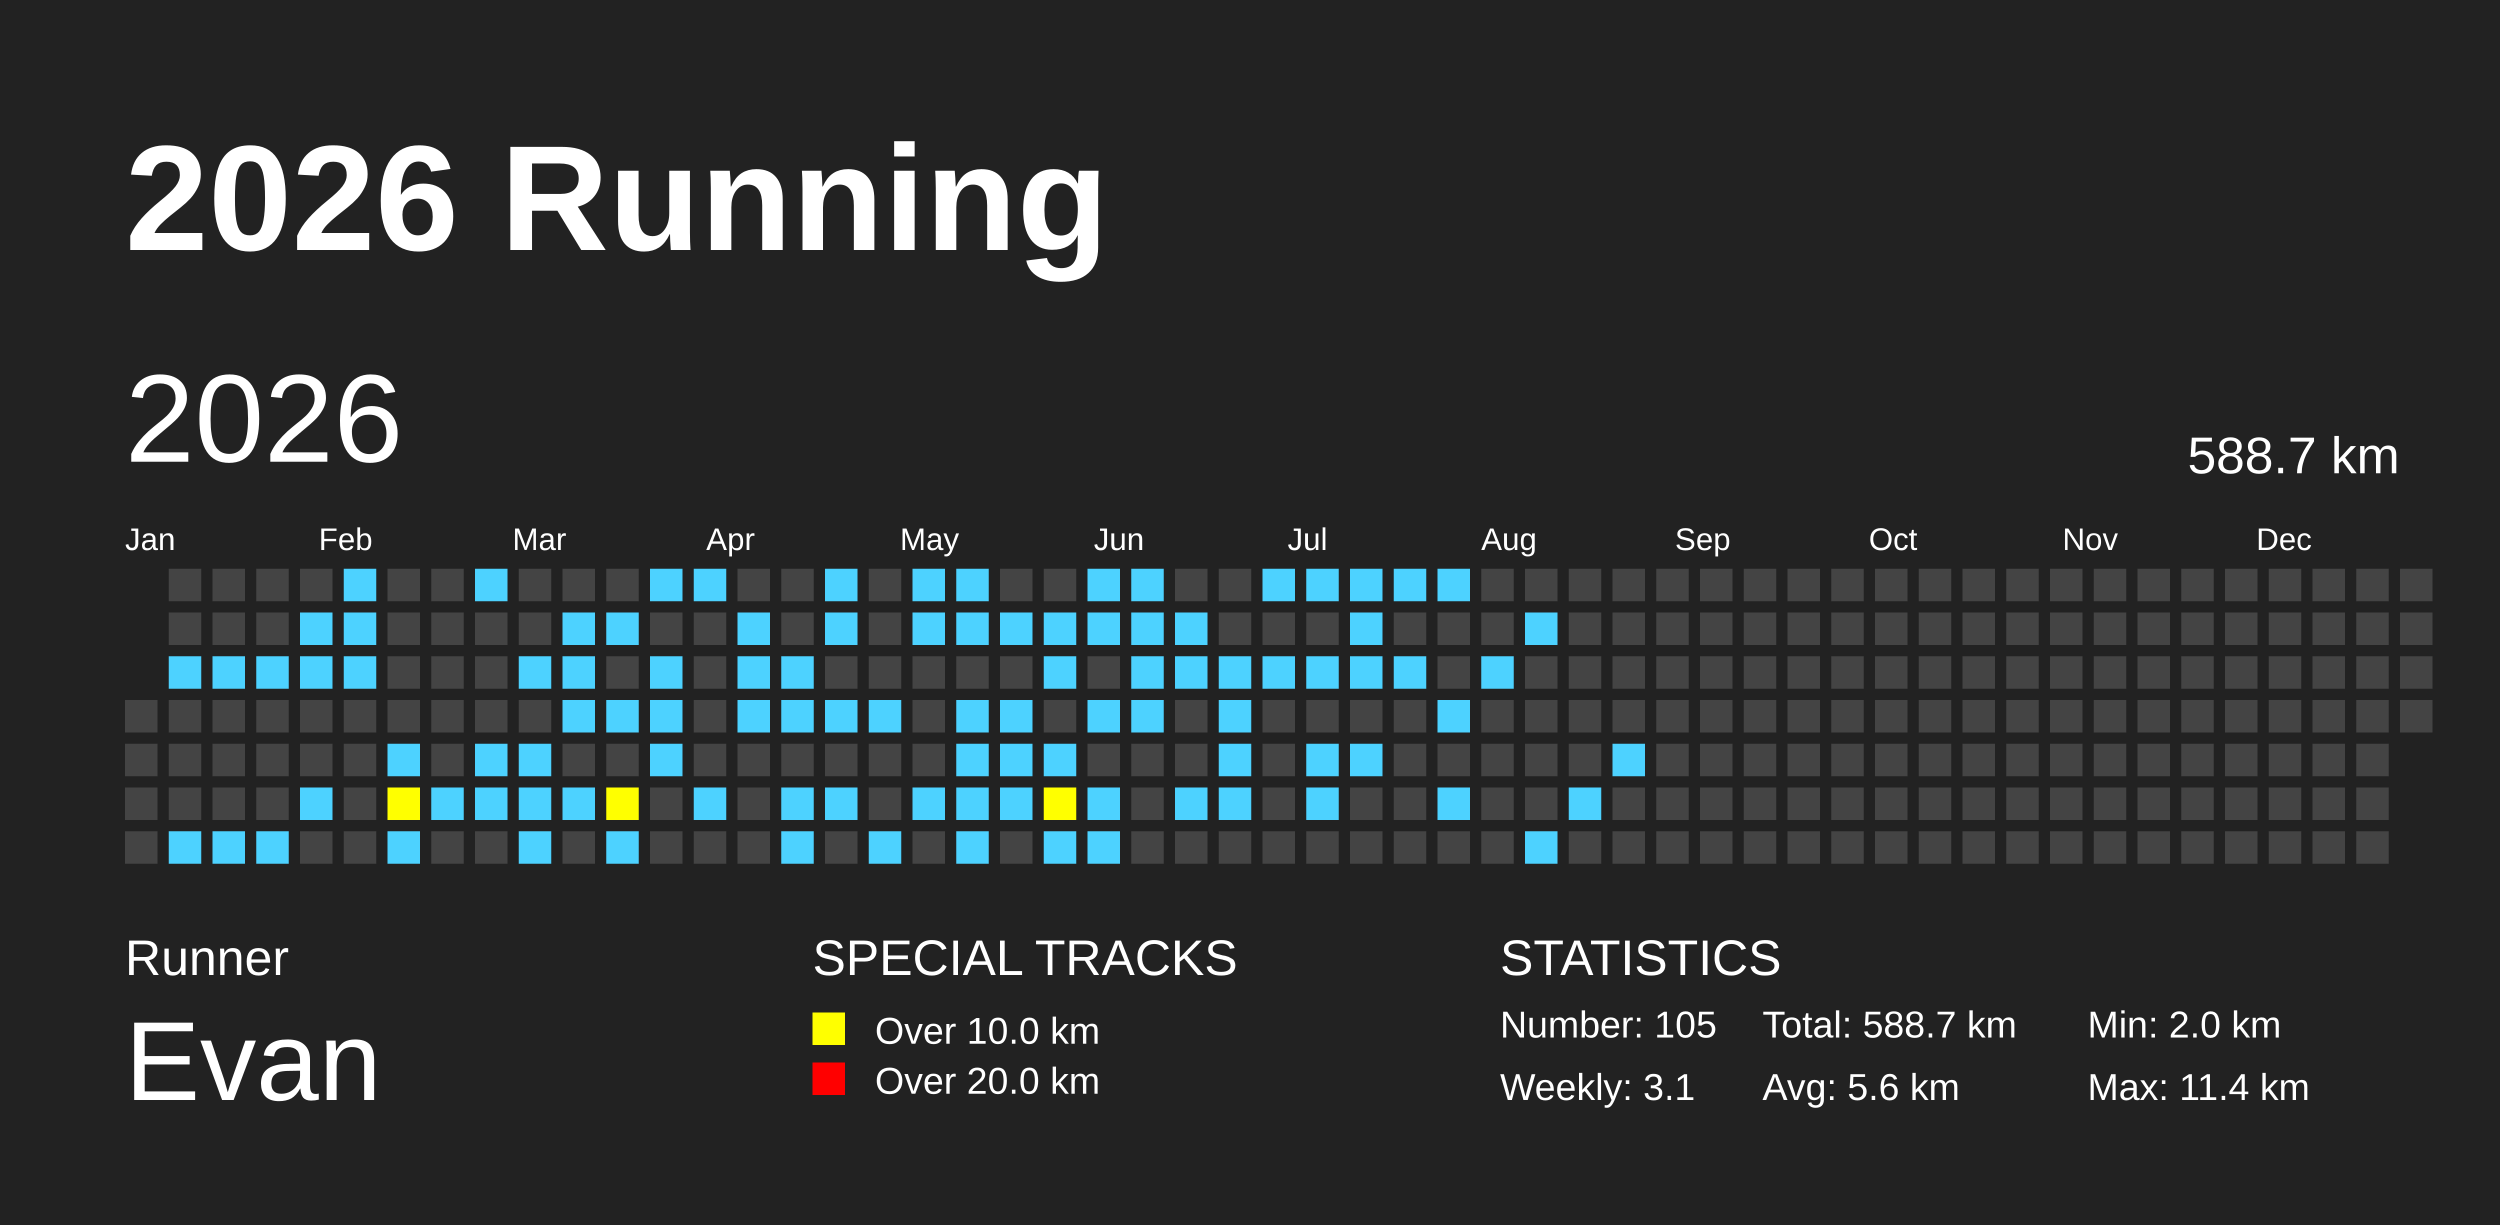
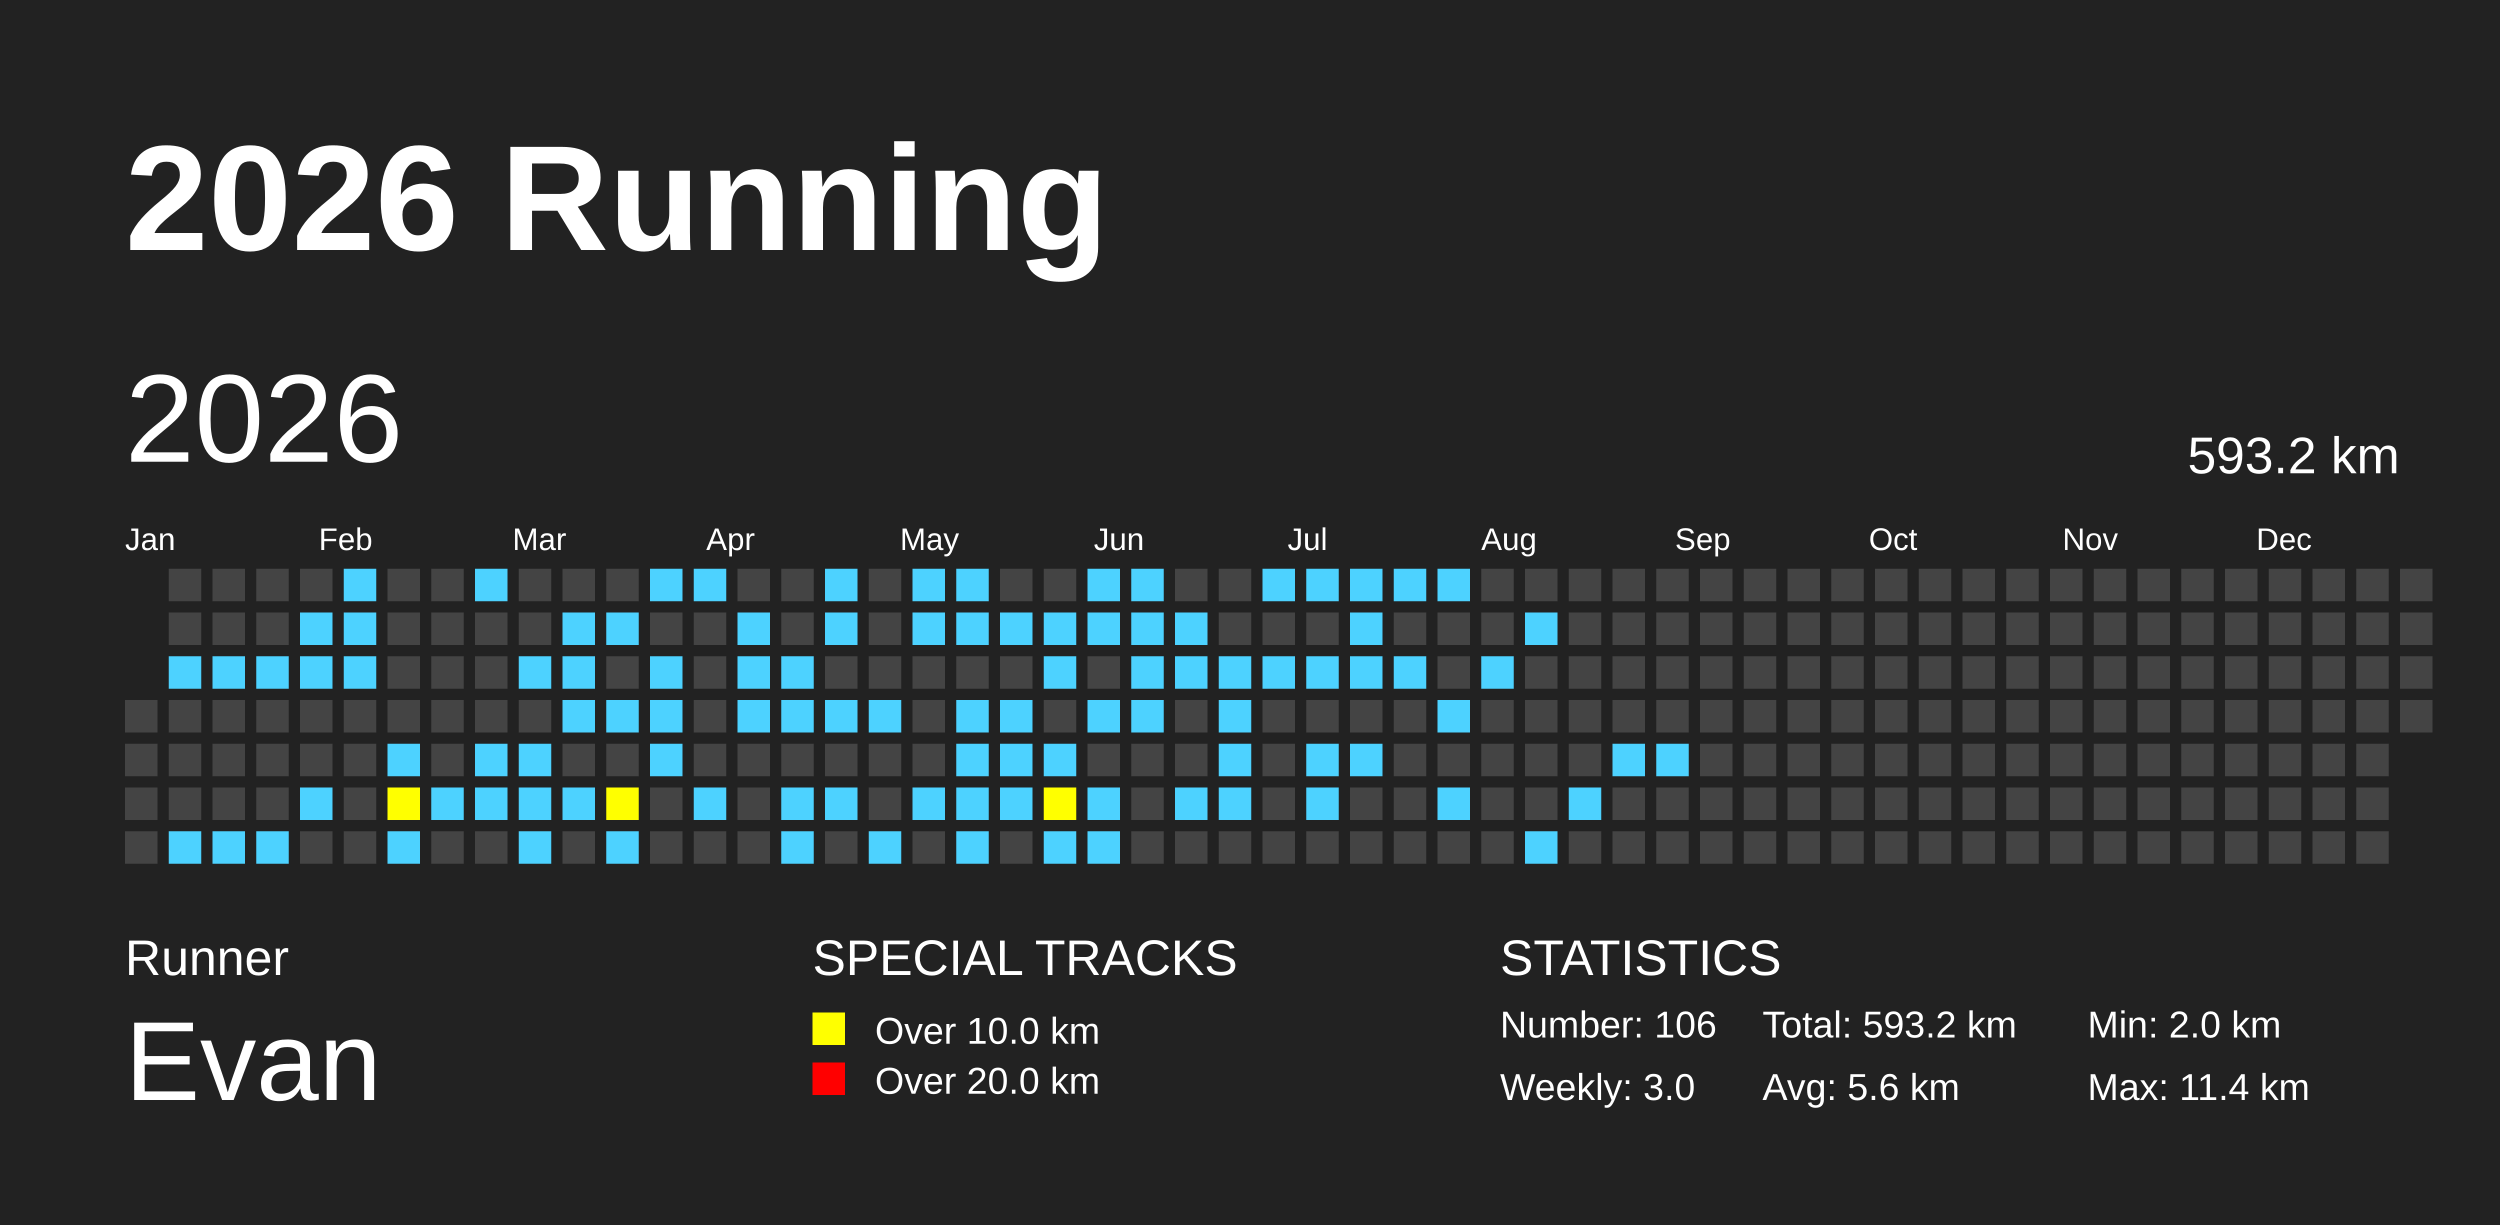
<svg xmlns="http://www.w3.org/2000/svg" baseProfile="full" height="98mm" version="1.1" viewBox="0,0,200,98" width="200mm">
  <defs />
  <rect fill="#222222" height="98" width="200" x="0" y="0" />
  <text fill="#FFFFFF" style="font-size:12px; font-family:Arial; font-weight:bold;" x="10" y="20">2026 Running</text>
  <text fill="#FFFFFF" style="font-size:4px; font-family:Arial" x="10" y="78">Runner</text>
  <text fill="#FFFFFF" style="font-size:9px; font-family:Arial" x="10" y="88">Evan</text>
  <text fill="#FFFFFF" style="font-size:4px; font-family:Arial" x="65" y="78">SPECIAL TRACKS</text>
  <rect fill="yellow" height="2.6" width="2.6" x="65" y="81" />
  <text fill="#FFFFFF" style="font-size:3px; font-family:Arial" x="70" y="83.5">Over 10.0 km</text>
  <rect fill="red" height="2.6" width="2.6" x="65" y="85" />
  <text fill="#FFFFFF" style="font-size:3px; font-family:Arial" x="70" y="87.5">Over 20.0 km</text>
  <text fill="#FFFFFF" style="font-size:4px; font-family:Arial" x="120" y="78">STATISTICS</text>
-   <text fill="#FFFFFF" style="font-size:3px; font-family:Arial" x="120" y="83">Number: 105</text>
-   <text fill="#FFFFFF" style="font-size:3px; font-family:Arial" x="120" y="88">Weekly: 3.1</text>
-   <text fill="#FFFFFF" style="font-size:3px; font-family:Arial" x="141" y="83">Total: 588.7 km</text>
+   <text fill="#FFFFFF" style="font-size:3px; font-family:Arial" x="120" y="83">Number: 106</text>
+   <text fill="#FFFFFF" style="font-size:3px; font-family:Arial" x="120" y="88">Weekly: 3.0</text>
+   <text fill="#FFFFFF" style="font-size:3px; font-family:Arial" x="141" y="83">Total: 593.2 km</text>
  <text fill="#FFFFFF" style="font-size:3px; font-family:Arial" x="141" y="88">Avg: 5.6 km</text>
  <text fill="#FFFFFF" style="font-size:3px; font-family:Arial" x="167" y="83">Min: 2.0 km</text>
  <text fill="#FFFFFF" style="font-size:3px; font-family:Arial" x="167" y="88">Max: 11.4 km</text>
  <text dominant-baseline="hanging" fill="#FFFFFF" style="font-size:10.0px; font-family:Arial;" x="10" y="30">2026</text>
-   <text dominant-baseline="hanging" fill="#FFFFFF" style="font-size:4.125px; font-family:Arial;" x="175" y="35">588.7 km</text>
+   <text dominant-baseline="hanging" fill="#FFFFFF" style="font-size:4.125px; font-family:Arial;" x="175" y="35">593.2 km</text>
  <text fill="#FFFFFF" style="font-size:2.5px; font-family:Arial" x="10.0" y="44">Jan</text>
  <text fill="#FFFFFF" style="font-size:2.5px; font-family:Arial" x="25.5" y="44">Feb</text>
  <text fill="#FFFFFF" style="font-size:2.5px; font-family:Arial" x="41.0" y="44">Mar</text>
  <text fill="#FFFFFF" style="font-size:2.5px; font-family:Arial" x="56.5" y="44">Apr</text>
  <text fill="#FFFFFF" style="font-size:2.5px; font-family:Arial" x="72.0" y="44">May</text>
  <text fill="#FFFFFF" style="font-size:2.5px; font-family:Arial" x="87.5" y="44">Jun</text>
  <text fill="#FFFFFF" style="font-size:2.5px; font-family:Arial" x="103.0" y="44">Jul</text>
  <text fill="#FFFFFF" style="font-size:2.5px; font-family:Arial" x="118.5" y="44">Aug</text>
  <text fill="#FFFFFF" style="font-size:2.5px; font-family:Arial" x="134.0" y="44">Sep</text>
  <text fill="#FFFFFF" style="font-size:2.5px; font-family:Arial" x="149.5" y="44">Oct</text>
  <text fill="#FFFFFF" style="font-size:2.5px; font-family:Arial" x="165.0" y="44">Nov</text>
  <text fill="#FFFFFF" style="font-size:2.5px; font-family:Arial" x="180.5" y="44">Dec</text>
  <rect fill="#444444" height="2.6" width="2.6" x="10.0" y="56.0" />
  <rect fill="#444444" height="2.6" width="2.6" x="10.0" y="59.5" />
  <rect fill="#444444" height="2.6" width="2.6" x="10.0" y="63.0" />
  <rect fill="#444444" height="2.6" width="2.6" x="10.0" y="66.5" />
  <rect fill="#444444" height="2.6" width="2.6" x="13.5" y="45.5" />
  <rect fill="#444444" height="2.6" width="2.6" x="13.5" y="49.0" />
  <rect fill="#4DD2FF" height="2.6" width="2.6" x="13.5" y="52.5" />
  <rect fill="#444444" height="2.6" width="2.6" x="13.5" y="56.0" />
  <rect fill="#444444" height="2.6" width="2.6" x="13.5" y="59.5" />
  <rect fill="#444444" height="2.6" width="2.6" x="13.5" y="63.0" />
  <rect fill="#4DD2FF" height="2.6" width="2.6" x="13.5" y="66.5" />
  <rect fill="#444444" height="2.6" width="2.6" x="17.0" y="45.5" />
  <rect fill="#444444" height="2.6" width="2.6" x="17.0" y="49.0" />
  <rect fill="#4DD2FF" height="2.6" width="2.6" x="17.0" y="52.5" />
  <rect fill="#444444" height="2.6" width="2.6" x="17.0" y="56.0" />
  <rect fill="#444444" height="2.6" width="2.6" x="17.0" y="59.5" />
  <rect fill="#444444" height="2.6" width="2.6" x="17.0" y="63.0" />
  <rect fill="#4DD2FF" height="2.6" width="2.6" x="17.0" y="66.5" />
  <rect fill="#444444" height="2.6" width="2.6" x="20.5" y="45.5" />
  <rect fill="#444444" height="2.6" width="2.6" x="20.5" y="49.0" />
  <rect fill="#4DD2FF" height="2.6" width="2.6" x="20.5" y="52.5" />
  <rect fill="#444444" height="2.6" width="2.6" x="20.5" y="56.0" />
  <rect fill="#444444" height="2.6" width="2.6" x="20.5" y="59.5" />
  <rect fill="#444444" height="2.6" width="2.6" x="20.5" y="63.0" />
  <rect fill="#4DD2FF" height="2.6" width="2.6" x="20.5" y="66.5" />
  <rect fill="#444444" height="2.6" width="2.6" x="24.0" y="45.5" />
  <rect fill="#4DD2FF" height="2.6" width="2.6" x="24.0" y="49.0" />
  <rect fill="#4DD2FF" height="2.6" width="2.6" x="24.0" y="52.5" />
  <rect fill="#444444" height="2.6" width="2.6" x="24.0" y="56.0" />
  <rect fill="#444444" height="2.6" width="2.6" x="24.0" y="59.5" />
  <rect fill="#4DD2FF" height="2.6" width="2.6" x="24.0" y="63.0" />
  <rect fill="#444444" height="2.6" width="2.6" x="24.0" y="66.5" />
  <rect fill="#4DD2FF" height="2.6" width="2.6" x="27.5" y="45.5" />
  <rect fill="#4DD2FF" height="2.6" width="2.6" x="27.5" y="49.0" />
  <rect fill="#4DD2FF" height="2.6" width="2.6" x="27.5" y="52.5" />
  <rect fill="#444444" height="2.6" width="2.6" x="27.5" y="56.0" />
  <rect fill="#444444" height="2.6" width="2.6" x="27.5" y="59.5" />
  <rect fill="#444444" height="2.6" width="2.6" x="27.5" y="63.0" />
  <rect fill="#444444" height="2.6" width="2.6" x="27.5" y="66.5" />
  <rect fill="#444444" height="2.6" width="2.6" x="31.0" y="45.5" />
  <rect fill="#444444" height="2.6" width="2.6" x="31.0" y="49.0" />
  <rect fill="#444444" height="2.6" width="2.6" x="31.0" y="52.5" />
  <rect fill="#444444" height="2.6" width="2.6" x="31.0" y="56.0" />
  <rect fill="#4DD2FF" height="2.6" width="2.6" x="31.0" y="59.5" />
  <rect fill="yellow" height="2.6" width="2.6" x="31.0" y="63.0" />
  <rect fill="#4DD2FF" height="2.6" width="2.6" x="31.0" y="66.5" />
  <rect fill="#444444" height="2.6" width="2.6" x="34.5" y="45.5" />
  <rect fill="#444444" height="2.6" width="2.6" x="34.5" y="49.0" />
  <rect fill="#444444" height="2.6" width="2.6" x="34.5" y="52.5" />
  <rect fill="#444444" height="2.6" width="2.6" x="34.5" y="56.0" />
  <rect fill="#444444" height="2.6" width="2.6" x="34.5" y="59.5" />
  <rect fill="#4DD2FF" height="2.6" width="2.6" x="34.5" y="63.0" />
  <rect fill="#444444" height="2.6" width="2.6" x="34.5" y="66.5" />
  <rect fill="#4DD2FF" height="2.6" width="2.6" x="38.0" y="45.5" />
  <rect fill="#444444" height="2.6" width="2.6" x="38.0" y="49.0" />
  <rect fill="#444444" height="2.6" width="2.6" x="38.0" y="52.5" />
  <rect fill="#444444" height="2.6" width="2.6" x="38.0" y="56.0" />
  <rect fill="#4DD2FF" height="2.6" width="2.6" x="38.0" y="59.5" />
  <rect fill="#4DD2FF" height="2.6" width="2.6" x="38.0" y="63.0" />
  <rect fill="#444444" height="2.6" width="2.6" x="38.0" y="66.5" />
  <rect fill="#444444" height="2.6" width="2.6" x="41.5" y="45.5" />
  <rect fill="#444444" height="2.6" width="2.6" x="41.5" y="49.0" />
  <rect fill="#4DD2FF" height="2.6" width="2.6" x="41.5" y="52.5" />
  <rect fill="#444444" height="2.6" width="2.6" x="41.5" y="56.0" />
  <rect fill="#4DD2FF" height="2.6" width="2.6" x="41.5" y="59.5" />
  <rect fill="#4DD2FF" height="2.6" width="2.6" x="41.5" y="63.0" />
  <rect fill="#4DD2FF" height="2.6" width="2.6" x="41.5" y="66.5" />
  <rect fill="#444444" height="2.6" width="2.6" x="45.0" y="45.5" />
  <rect fill="#4DD2FF" height="2.6" width="2.6" x="45.0" y="49.0" />
  <rect fill="#4DD2FF" height="2.6" width="2.6" x="45.0" y="52.5" />
  <rect fill="#4DD2FF" height="2.6" width="2.6" x="45.0" y="56.0" />
  <rect fill="#444444" height="2.6" width="2.6" x="45.0" y="59.5" />
  <rect fill="#4DD2FF" height="2.6" width="2.6" x="45.0" y="63.0" />
  <rect fill="#444444" height="2.6" width="2.6" x="45.0" y="66.5" />
  <rect fill="#444444" height="2.6" width="2.6" x="48.5" y="45.5" />
  <rect fill="#4DD2FF" height="2.6" width="2.6" x="48.5" y="49.0" />
  <rect fill="#444444" height="2.6" width="2.6" x="48.5" y="52.5" />
  <rect fill="#4DD2FF" height="2.6" width="2.6" x="48.5" y="56.0" />
  <rect fill="#444444" height="2.6" width="2.6" x="48.5" y="59.5" />
  <rect fill="yellow" height="2.6" width="2.6" x="48.5" y="63.0" />
  <rect fill="#4DD2FF" height="2.6" width="2.6" x="48.5" y="66.5" />
  <rect fill="#4DD2FF" height="2.6" width="2.6" x="52.0" y="45.5" />
  <rect fill="#444444" height="2.6" width="2.6" x="52.0" y="49.0" />
  <rect fill="#4DD2FF" height="2.6" width="2.6" x="52.0" y="52.5" />
  <rect fill="#4DD2FF" height="2.6" width="2.6" x="52.0" y="56.0" />
  <rect fill="#4DD2FF" height="2.6" width="2.6" x="52.0" y="59.5" />
  <rect fill="#444444" height="2.6" width="2.6" x="52.0" y="63.0" />
  <rect fill="#444444" height="2.6" width="2.6" x="52.0" y="66.5" />
  <rect fill="#4DD2FF" height="2.6" width="2.6" x="55.5" y="45.5" />
  <rect fill="#444444" height="2.6" width="2.6" x="55.5" y="49.0" />
  <rect fill="#444444" height="2.6" width="2.6" x="55.5" y="52.5" />
  <rect fill="#444444" height="2.6" width="2.6" x="55.5" y="56.0" />
  <rect fill="#444444" height="2.6" width="2.6" x="55.5" y="59.5" />
  <rect fill="#4DD2FF" height="2.6" width="2.6" x="55.5" y="63.0" />
  <rect fill="#444444" height="2.6" width="2.6" x="55.5" y="66.5" />
  <rect fill="#444444" height="2.6" width="2.6" x="59.0" y="45.5" />
  <rect fill="#4DD2FF" height="2.6" width="2.6" x="59.0" y="49.0" />
  <rect fill="#4DD2FF" height="2.6" width="2.6" x="59.0" y="52.5" />
  <rect fill="#4DD2FF" height="2.6" width="2.6" x="59.0" y="56.0" />
  <rect fill="#444444" height="2.6" width="2.6" x="59.0" y="59.5" />
  <rect fill="#444444" height="2.6" width="2.6" x="59.0" y="63.0" />
  <rect fill="#444444" height="2.6" width="2.6" x="59.0" y="66.5" />
  <rect fill="#444444" height="2.6" width="2.6" x="62.5" y="45.5" />
  <rect fill="#444444" height="2.6" width="2.6" x="62.5" y="49.0" />
  <rect fill="#4DD2FF" height="2.6" width="2.6" x="62.5" y="52.5" />
  <rect fill="#4DD2FF" height="2.6" width="2.6" x="62.5" y="56.0" />
  <rect fill="#444444" height="2.6" width="2.6" x="62.5" y="59.5" />
  <rect fill="#4DD2FF" height="2.6" width="2.6" x="62.5" y="63.0" />
  <rect fill="#4DD2FF" height="2.6" width="2.6" x="62.5" y="66.5" />
  <rect fill="#4DD2FF" height="2.6" width="2.6" x="66.0" y="45.5" />
  <rect fill="#4DD2FF" height="2.6" width="2.6" x="66.0" y="49.0" />
  <rect fill="#444444" height="2.6" width="2.6" x="66.0" y="52.5" />
  <rect fill="#4DD2FF" height="2.6" width="2.6" x="66.0" y="56.0" />
  <rect fill="#444444" height="2.6" width="2.6" x="66.0" y="59.5" />
  <rect fill="#4DD2FF" height="2.6" width="2.6" x="66.0" y="63.0" />
  <rect fill="#444444" height="2.6" width="2.6" x="66.0" y="66.5" />
  <rect fill="#444444" height="2.6" width="2.6" x="69.5" y="45.5" />
  <rect fill="#444444" height="2.6" width="2.6" x="69.5" y="49.0" />
  <rect fill="#444444" height="2.6" width="2.6" x="69.5" y="52.5" />
  <rect fill="#4DD2FF" height="2.6" width="2.6" x="69.5" y="56.0" />
  <rect fill="#444444" height="2.6" width="2.6" x="69.5" y="59.5" />
  <rect fill="#444444" height="2.6" width="2.6" x="69.5" y="63.0" />
  <rect fill="#4DD2FF" height="2.6" width="2.6" x="69.5" y="66.5" />
  <rect fill="#4DD2FF" height="2.6" width="2.6" x="73.0" y="45.5" />
  <rect fill="#4DD2FF" height="2.6" width="2.6" x="73.0" y="49.0" />
  <rect fill="#444444" height="2.6" width="2.6" x="73.0" y="52.5" />
  <rect fill="#444444" height="2.6" width="2.6" x="73.0" y="56.0" />
  <rect fill="#444444" height="2.6" width="2.6" x="73.0" y="59.5" />
  <rect fill="#4DD2FF" height="2.6" width="2.6" x="73.0" y="63.0" />
  <rect fill="#444444" height="2.6" width="2.6" x="73.0" y="66.5" />
  <rect fill="#4DD2FF" height="2.6" width="2.6" x="76.5" y="45.5" />
  <rect fill="#4DD2FF" height="2.6" width="2.6" x="76.5" y="49.0" />
  <rect fill="#444444" height="2.6" width="2.6" x="76.5" y="52.5" />
  <rect fill="#4DD2FF" height="2.6" width="2.6" x="76.5" y="56.0" />
  <rect fill="#4DD2FF" height="2.6" width="2.6" x="76.5" y="59.5" />
  <rect fill="#4DD2FF" height="2.6" width="2.6" x="76.5" y="63.0" />
  <rect fill="#4DD2FF" height="2.6" width="2.6" x="76.5" y="66.5" />
  <rect fill="#444444" height="2.6" width="2.6" x="80.0" y="45.5" />
  <rect fill="#4DD2FF" height="2.6" width="2.6" x="80.0" y="49.0" />
  <rect fill="#444444" height="2.6" width="2.6" x="80.0" y="52.5" />
  <rect fill="#4DD2FF" height="2.6" width="2.6" x="80.0" y="56.0" />
  <rect fill="#4DD2FF" height="2.6" width="2.6" x="80.0" y="59.5" />
  <rect fill="#4DD2FF" height="2.6" width="2.6" x="80.0" y="63.0" />
  <rect fill="#444444" height="2.6" width="2.6" x="80.0" y="66.5" />
  <rect fill="#444444" height="2.6" width="2.6" x="83.5" y="45.5" />
  <rect fill="#4DD2FF" height="2.6" width="2.6" x="83.5" y="49.0" />
  <rect fill="#4DD2FF" height="2.6" width="2.6" x="83.5" y="52.5" />
  <rect fill="#444444" height="2.6" width="2.6" x="83.5" y="56.0" />
  <rect fill="#4DD2FF" height="2.6" width="2.6" x="83.5" y="59.5" />
  <rect fill="yellow" height="2.6" width="2.6" x="83.5" y="63.0" />
  <rect fill="#4DD2FF" height="2.6" width="2.6" x="83.5" y="66.5" />
  <rect fill="#4DD2FF" height="2.6" width="2.6" x="87.0" y="45.5" />
  <rect fill="#4DD2FF" height="2.6" width="2.6" x="87.0" y="49.0" />
  <rect fill="#444444" height="2.6" width="2.6" x="87.0" y="52.5" />
  <rect fill="#4DD2FF" height="2.6" width="2.6" x="87.0" y="56.0" />
  <rect fill="#444444" height="2.6" width="2.6" x="87.0" y="59.5" />
  <rect fill="#4DD2FF" height="2.6" width="2.6" x="87.0" y="63.0" />
  <rect fill="#4DD2FF" height="2.6" width="2.6" x="87.0" y="66.5" />
  <rect fill="#4DD2FF" height="2.6" width="2.6" x="90.5" y="45.5" />
  <rect fill="#4DD2FF" height="2.6" width="2.6" x="90.5" y="49.0" />
  <rect fill="#4DD2FF" height="2.6" width="2.6" x="90.5" y="52.5" />
  <rect fill="#4DD2FF" height="2.6" width="2.6" x="90.5" y="56.0" />
  <rect fill="#444444" height="2.6" width="2.6" x="90.5" y="59.5" />
  <rect fill="#444444" height="2.6" width="2.6" x="90.5" y="63.0" />
  <rect fill="#444444" height="2.6" width="2.6" x="90.5" y="66.5" />
  <rect fill="#444444" height="2.6" width="2.6" x="94.0" y="45.5" />
  <rect fill="#4DD2FF" height="2.6" width="2.6" x="94.0" y="49.0" />
  <rect fill="#4DD2FF" height="2.6" width="2.6" x="94.0" y="52.5" />
  <rect fill="#444444" height="2.6" width="2.6" x="94.0" y="56.0" />
  <rect fill="#444444" height="2.6" width="2.6" x="94.0" y="59.5" />
  <rect fill="#4DD2FF" height="2.6" width="2.6" x="94.0" y="63.0" />
  <rect fill="#444444" height="2.6" width="2.6" x="94.0" y="66.5" />
  <rect fill="#444444" height="2.6" width="2.6" x="97.5" y="45.5" />
  <rect fill="#444444" height="2.6" width="2.6" x="97.5" y="49.0" />
  <rect fill="#4DD2FF" height="2.6" width="2.6" x="97.5" y="52.5" />
  <rect fill="#4DD2FF" height="2.6" width="2.6" x="97.5" y="56.0" />
  <rect fill="#4DD2FF" height="2.6" width="2.6" x="97.5" y="59.5" />
  <rect fill="#4DD2FF" height="2.6" width="2.6" x="97.5" y="63.0" />
  <rect fill="#444444" height="2.6" width="2.6" x="97.5" y="66.5" />
  <rect fill="#4DD2FF" height="2.6" width="2.6" x="101.0" y="45.5" />
  <rect fill="#444444" height="2.6" width="2.6" x="101.0" y="49.0" />
  <rect fill="#4DD2FF" height="2.6" width="2.6" x="101.0" y="52.5" />
  <rect fill="#444444" height="2.6" width="2.6" x="101.0" y="56.0" />
  <rect fill="#444444" height="2.6" width="2.6" x="101.0" y="59.5" />
  <rect fill="#444444" height="2.6" width="2.6" x="101.0" y="63.0" />
  <rect fill="#444444" height="2.6" width="2.6" x="101.0" y="66.5" />
  <rect fill="#4DD2FF" height="2.6" width="2.6" x="104.5" y="45.5" />
  <rect fill="#444444" height="2.6" width="2.6" x="104.5" y="49.0" />
  <rect fill="#4DD2FF" height="2.6" width="2.6" x="104.5" y="52.5" />
  <rect fill="#444444" height="2.6" width="2.6" x="104.5" y="56.0" />
  <rect fill="#4DD2FF" height="2.6" width="2.6" x="104.5" y="59.5" />
  <rect fill="#4DD2FF" height="2.6" width="2.6" x="104.5" y="63.0" />
  <rect fill="#444444" height="2.6" width="2.6" x="104.5" y="66.5" />
  <rect fill="#4DD2FF" height="2.6" width="2.6" x="108.0" y="45.5" />
  <rect fill="#4DD2FF" height="2.6" width="2.6" x="108.0" y="49.0" />
  <rect fill="#4DD2FF" height="2.6" width="2.6" x="108.0" y="52.5" />
  <rect fill="#444444" height="2.6" width="2.6" x="108.0" y="56.0" />
  <rect fill="#4DD2FF" height="2.6" width="2.6" x="108.0" y="59.5" />
  <rect fill="#444444" height="2.6" width="2.6" x="108.0" y="63.0" />
  <rect fill="#444444" height="2.6" width="2.6" x="108.0" y="66.5" />
  <rect fill="#4DD2FF" height="2.6" width="2.6" x="111.5" y="45.5" />
  <rect fill="#444444" height="2.6" width="2.6" x="111.5" y="49.0" />
  <rect fill="#4DD2FF" height="2.6" width="2.6" x="111.5" y="52.5" />
  <rect fill="#444444" height="2.6" width="2.6" x="111.5" y="56.0" />
  <rect fill="#444444" height="2.6" width="2.6" x="111.5" y="59.5" />
  <rect fill="#444444" height="2.6" width="2.6" x="111.5" y="63.0" />
  <rect fill="#444444" height="2.6" width="2.6" x="111.5" y="66.5" />
  <rect fill="#4DD2FF" height="2.6" width="2.6" x="115.0" y="45.5" />
  <rect fill="#444444" height="2.6" width="2.6" x="115.0" y="49.0" />
  <rect fill="#444444" height="2.6" width="2.6" x="115.0" y="52.5" />
  <rect fill="#4DD2FF" height="2.6" width="2.6" x="115.0" y="56.0" />
  <rect fill="#444444" height="2.6" width="2.6" x="115.0" y="59.5" />
  <rect fill="#4DD2FF" height="2.6" width="2.6" x="115.0" y="63.0" />
  <rect fill="#444444" height="2.6" width="2.6" x="115.0" y="66.5" />
  <rect fill="#444444" height="2.6" width="2.6" x="118.5" y="45.5" />
  <rect fill="#444444" height="2.6" width="2.6" x="118.5" y="49.0" />
  <rect fill="#4DD2FF" height="2.6" width="2.6" x="118.5" y="52.5" />
  <rect fill="#444444" height="2.6" width="2.6" x="118.5" y="56.0" />
  <rect fill="#444444" height="2.6" width="2.6" x="118.5" y="59.5" />
  <rect fill="#444444" height="2.6" width="2.6" x="118.5" y="63.0" />
  <rect fill="#444444" height="2.6" width="2.6" x="118.5" y="66.5" />
  <rect fill="#444444" height="2.6" width="2.6" x="122.0" y="45.5" />
  <rect fill="#4DD2FF" height="2.6" width="2.6" x="122.0" y="49.0" />
  <rect fill="#444444" height="2.6" width="2.6" x="122.0" y="52.5" />
  <rect fill="#444444" height="2.6" width="2.6" x="122.0" y="56.0" />
  <rect fill="#444444" height="2.6" width="2.6" x="122.0" y="59.5" />
  <rect fill="#444444" height="2.6" width="2.6" x="122.0" y="63.0" />
  <rect fill="#4DD2FF" height="2.6" width="2.6" x="122.0" y="66.5" />
  <rect fill="#444444" height="2.6" width="2.6" x="125.5" y="45.5" />
  <rect fill="#444444" height="2.6" width="2.6" x="125.5" y="49.0" />
  <rect fill="#444444" height="2.6" width="2.6" x="125.5" y="52.5" />
  <rect fill="#444444" height="2.6" width="2.6" x="125.5" y="56.0" />
  <rect fill="#444444" height="2.6" width="2.6" x="125.5" y="59.5" />
  <rect fill="#4DD2FF" height="2.6" width="2.6" x="125.5" y="63.0" />
  <rect fill="#444444" height="2.6" width="2.6" x="125.5" y="66.5" />
  <rect fill="#444444" height="2.6" width="2.6" x="129.0" y="45.5" />
  <rect fill="#444444" height="2.6" width="2.6" x="129.0" y="49.0" />
  <rect fill="#444444" height="2.6" width="2.6" x="129.0" y="52.5" />
  <rect fill="#444444" height="2.6" width="2.6" x="129.0" y="56.0" />
  <rect fill="#4DD2FF" height="2.6" width="2.6" x="129.0" y="59.5" />
  <rect fill="#444444" height="2.6" width="2.6" x="129.0" y="63.0" />
  <rect fill="#444444" height="2.6" width="2.6" x="129.0" y="66.5" />
  <rect fill="#444444" height="2.6" width="2.6" x="132.5" y="45.5" />
  <rect fill="#444444" height="2.6" width="2.6" x="132.5" y="49.0" />
  <rect fill="#444444" height="2.6" width="2.6" x="132.5" y="52.5" />
  <rect fill="#444444" height="2.6" width="2.6" x="132.5" y="56.0" />
-   <rect fill="#444444" height="2.6" width="2.6" x="132.5" y="59.5" />
+   <rect fill="#4DD2FF" height="2.6" width="2.6" x="132.5" y="59.5" />
  <rect fill="#444444" height="2.6" width="2.6" x="132.5" y="63.0" />
  <rect fill="#444444" height="2.6" width="2.6" x="132.5" y="66.5" />
  <rect fill="#444444" height="2.6" width="2.6" x="136.0" y="45.5" />
  <rect fill="#444444" height="2.6" width="2.6" x="136.0" y="49.0" />
  <rect fill="#444444" height="2.6" width="2.6" x="136.0" y="52.5" />
  <rect fill="#444444" height="2.6" width="2.6" x="136.0" y="56.0" />
  <rect fill="#444444" height="2.6" width="2.6" x="136.0" y="59.5" />
  <rect fill="#444444" height="2.6" width="2.6" x="136.0" y="63.0" />
  <rect fill="#444444" height="2.6" width="2.6" x="136.0" y="66.5" />
  <rect fill="#444444" height="2.6" width="2.6" x="139.5" y="45.5" />
  <rect fill="#444444" height="2.6" width="2.6" x="139.5" y="49.0" />
  <rect fill="#444444" height="2.6" width="2.6" x="139.5" y="52.5" />
  <rect fill="#444444" height="2.6" width="2.6" x="139.5" y="56.0" />
  <rect fill="#444444" height="2.6" width="2.6" x="139.5" y="59.5" />
  <rect fill="#444444" height="2.6" width="2.6" x="139.5" y="63.0" />
  <rect fill="#444444" height="2.6" width="2.6" x="139.5" y="66.5" />
  <rect fill="#444444" height="2.6" width="2.6" x="143.0" y="45.5" />
  <rect fill="#444444" height="2.6" width="2.6" x="143.0" y="49.0" />
  <rect fill="#444444" height="2.6" width="2.6" x="143.0" y="52.5" />
  <rect fill="#444444" height="2.6" width="2.6" x="143.0" y="56.0" />
  <rect fill="#444444" height="2.6" width="2.6" x="143.0" y="59.5" />
  <rect fill="#444444" height="2.6" width="2.6" x="143.0" y="63.0" />
  <rect fill="#444444" height="2.6" width="2.6" x="143.0" y="66.5" />
  <rect fill="#444444" height="2.6" width="2.6" x="146.5" y="45.5" />
  <rect fill="#444444" height="2.6" width="2.6" x="146.5" y="49.0" />
  <rect fill="#444444" height="2.6" width="2.6" x="146.5" y="52.5" />
  <rect fill="#444444" height="2.6" width="2.6" x="146.5" y="56.0" />
  <rect fill="#444444" height="2.6" width="2.6" x="146.5" y="59.5" />
  <rect fill="#444444" height="2.6" width="2.6" x="146.5" y="63.0" />
  <rect fill="#444444" height="2.6" width="2.6" x="146.5" y="66.5" />
  <rect fill="#444444" height="2.6" width="2.6" x="150.0" y="45.5" />
  <rect fill="#444444" height="2.6" width="2.6" x="150.0" y="49.0" />
  <rect fill="#444444" height="2.6" width="2.6" x="150.0" y="52.5" />
  <rect fill="#444444" height="2.6" width="2.6" x="150.0" y="56.0" />
  <rect fill="#444444" height="2.6" width="2.6" x="150.0" y="59.5" />
  <rect fill="#444444" height="2.6" width="2.6" x="150.0" y="63.0" />
  <rect fill="#444444" height="2.6" width="2.6" x="150.0" y="66.5" />
  <rect fill="#444444" height="2.6" width="2.6" x="153.5" y="45.5" />
  <rect fill="#444444" height="2.6" width="2.6" x="153.5" y="49.0" />
  <rect fill="#444444" height="2.6" width="2.6" x="153.5" y="52.5" />
  <rect fill="#444444" height="2.6" width="2.6" x="153.5" y="56.0" />
  <rect fill="#444444" height="2.6" width="2.6" x="153.5" y="59.5" />
  <rect fill="#444444" height="2.6" width="2.6" x="153.5" y="63.0" />
  <rect fill="#444444" height="2.6" width="2.6" x="153.5" y="66.5" />
  <rect fill="#444444" height="2.6" width="2.6" x="157.0" y="45.5" />
  <rect fill="#444444" height="2.6" width="2.6" x="157.0" y="49.0" />
  <rect fill="#444444" height="2.6" width="2.6" x="157.0" y="52.5" />
  <rect fill="#444444" height="2.6" width="2.6" x="157.0" y="56.0" />
  <rect fill="#444444" height="2.6" width="2.6" x="157.0" y="59.5" />
  <rect fill="#444444" height="2.6" width="2.6" x="157.0" y="63.0" />
  <rect fill="#444444" height="2.6" width="2.6" x="157.0" y="66.5" />
  <rect fill="#444444" height="2.6" width="2.6" x="160.5" y="45.5" />
  <rect fill="#444444" height="2.6" width="2.6" x="160.5" y="49.0" />
  <rect fill="#444444" height="2.6" width="2.6" x="160.5" y="52.5" />
  <rect fill="#444444" height="2.6" width="2.6" x="160.5" y="56.0" />
  <rect fill="#444444" height="2.6" width="2.6" x="160.5" y="59.5" />
  <rect fill="#444444" height="2.6" width="2.6" x="160.5" y="63.0" />
  <rect fill="#444444" height="2.6" width="2.6" x="160.5" y="66.5" />
  <rect fill="#444444" height="2.6" width="2.6" x="164.0" y="45.5" />
  <rect fill="#444444" height="2.6" width="2.6" x="164.0" y="49.0" />
  <rect fill="#444444" height="2.6" width="2.6" x="164.0" y="52.5" />
  <rect fill="#444444" height="2.6" width="2.6" x="164.0" y="56.0" />
  <rect fill="#444444" height="2.6" width="2.6" x="164.0" y="59.5" />
  <rect fill="#444444" height="2.6" width="2.6" x="164.0" y="63.0" />
  <rect fill="#444444" height="2.6" width="2.6" x="164.0" y="66.5" />
  <rect fill="#444444" height="2.6" width="2.6" x="167.5" y="45.5" />
  <rect fill="#444444" height="2.6" width="2.6" x="167.5" y="49.0" />
  <rect fill="#444444" height="2.6" width="2.6" x="167.5" y="52.5" />
  <rect fill="#444444" height="2.6" width="2.6" x="167.5" y="56.0" />
  <rect fill="#444444" height="2.6" width="2.6" x="167.5" y="59.5" />
  <rect fill="#444444" height="2.6" width="2.6" x="167.5" y="63.0" />
  <rect fill="#444444" height="2.6" width="2.6" x="167.5" y="66.5" />
  <rect fill="#444444" height="2.6" width="2.6" x="171.0" y="45.5" />
  <rect fill="#444444" height="2.6" width="2.6" x="171.0" y="49.0" />
  <rect fill="#444444" height="2.6" width="2.6" x="171.0" y="52.5" />
  <rect fill="#444444" height="2.6" width="2.6" x="171.0" y="56.0" />
  <rect fill="#444444" height="2.6" width="2.6" x="171.0" y="59.5" />
  <rect fill="#444444" height="2.6" width="2.6" x="171.0" y="63.0" />
  <rect fill="#444444" height="2.6" width="2.6" x="171.0" y="66.5" />
  <rect fill="#444444" height="2.6" width="2.6" x="174.5" y="45.5" />
  <rect fill="#444444" height="2.6" width="2.6" x="174.5" y="49.0" />
  <rect fill="#444444" height="2.6" width="2.6" x="174.5" y="52.5" />
  <rect fill="#444444" height="2.6" width="2.6" x="174.5" y="56.0" />
  <rect fill="#444444" height="2.6" width="2.6" x="174.5" y="59.5" />
  <rect fill="#444444" height="2.6" width="2.6" x="174.5" y="63.0" />
  <rect fill="#444444" height="2.6" width="2.6" x="174.5" y="66.5" />
  <rect fill="#444444" height="2.6" width="2.6" x="178.0" y="45.5" />
  <rect fill="#444444" height="2.6" width="2.6" x="178.0" y="49.0" />
  <rect fill="#444444" height="2.6" width="2.6" x="178.0" y="52.5" />
  <rect fill="#444444" height="2.6" width="2.6" x="178.0" y="56.0" />
  <rect fill="#444444" height="2.6" width="2.6" x="178.0" y="59.5" />
  <rect fill="#444444" height="2.6" width="2.6" x="178.0" y="63.0" />
  <rect fill="#444444" height="2.6" width="2.6" x="178.0" y="66.5" />
  <rect fill="#444444" height="2.6" width="2.6" x="181.5" y="45.5" />
  <rect fill="#444444" height="2.6" width="2.6" x="181.5" y="49.0" />
  <rect fill="#444444" height="2.6" width="2.6" x="181.5" y="52.5" />
  <rect fill="#444444" height="2.6" width="2.6" x="181.5" y="56.0" />
  <rect fill="#444444" height="2.6" width="2.6" x="181.5" y="59.5" />
  <rect fill="#444444" height="2.6" width="2.6" x="181.5" y="63.0" />
  <rect fill="#444444" height="2.6" width="2.6" x="181.5" y="66.5" />
  <rect fill="#444444" height="2.6" width="2.6" x="185.0" y="45.5" />
  <rect fill="#444444" height="2.6" width="2.6" x="185.0" y="49.0" />
  <rect fill="#444444" height="2.6" width="2.6" x="185.0" y="52.5" />
  <rect fill="#444444" height="2.6" width="2.6" x="185.0" y="56.0" />
  <rect fill="#444444" height="2.6" width="2.6" x="185.0" y="59.5" />
  <rect fill="#444444" height="2.6" width="2.6" x="185.0" y="63.0" />
  <rect fill="#444444" height="2.6" width="2.6" x="185.0" y="66.5" />
  <rect fill="#444444" height="2.6" width="2.6" x="188.5" y="45.5" />
  <rect fill="#444444" height="2.6" width="2.6" x="188.5" y="49.0" />
  <rect fill="#444444" height="2.6" width="2.6" x="188.5" y="52.5" />
  <rect fill="#444444" height="2.6" width="2.6" x="188.5" y="56.0" />
  <rect fill="#444444" height="2.6" width="2.6" x="188.5" y="59.5" />
  <rect fill="#444444" height="2.6" width="2.6" x="188.5" y="63.0" />
  <rect fill="#444444" height="2.6" width="2.6" x="188.5" y="66.5" />
  <rect fill="#444444" height="2.6" width="2.6" x="192.0" y="45.5" />
  <rect fill="#444444" height="2.6" width="2.6" x="192.0" y="49.0" />
  <rect fill="#444444" height="2.6" width="2.6" x="192.0" y="52.5" />
  <rect fill="#444444" height="2.6" width="2.6" x="192.0" y="56.0" />
</svg>
